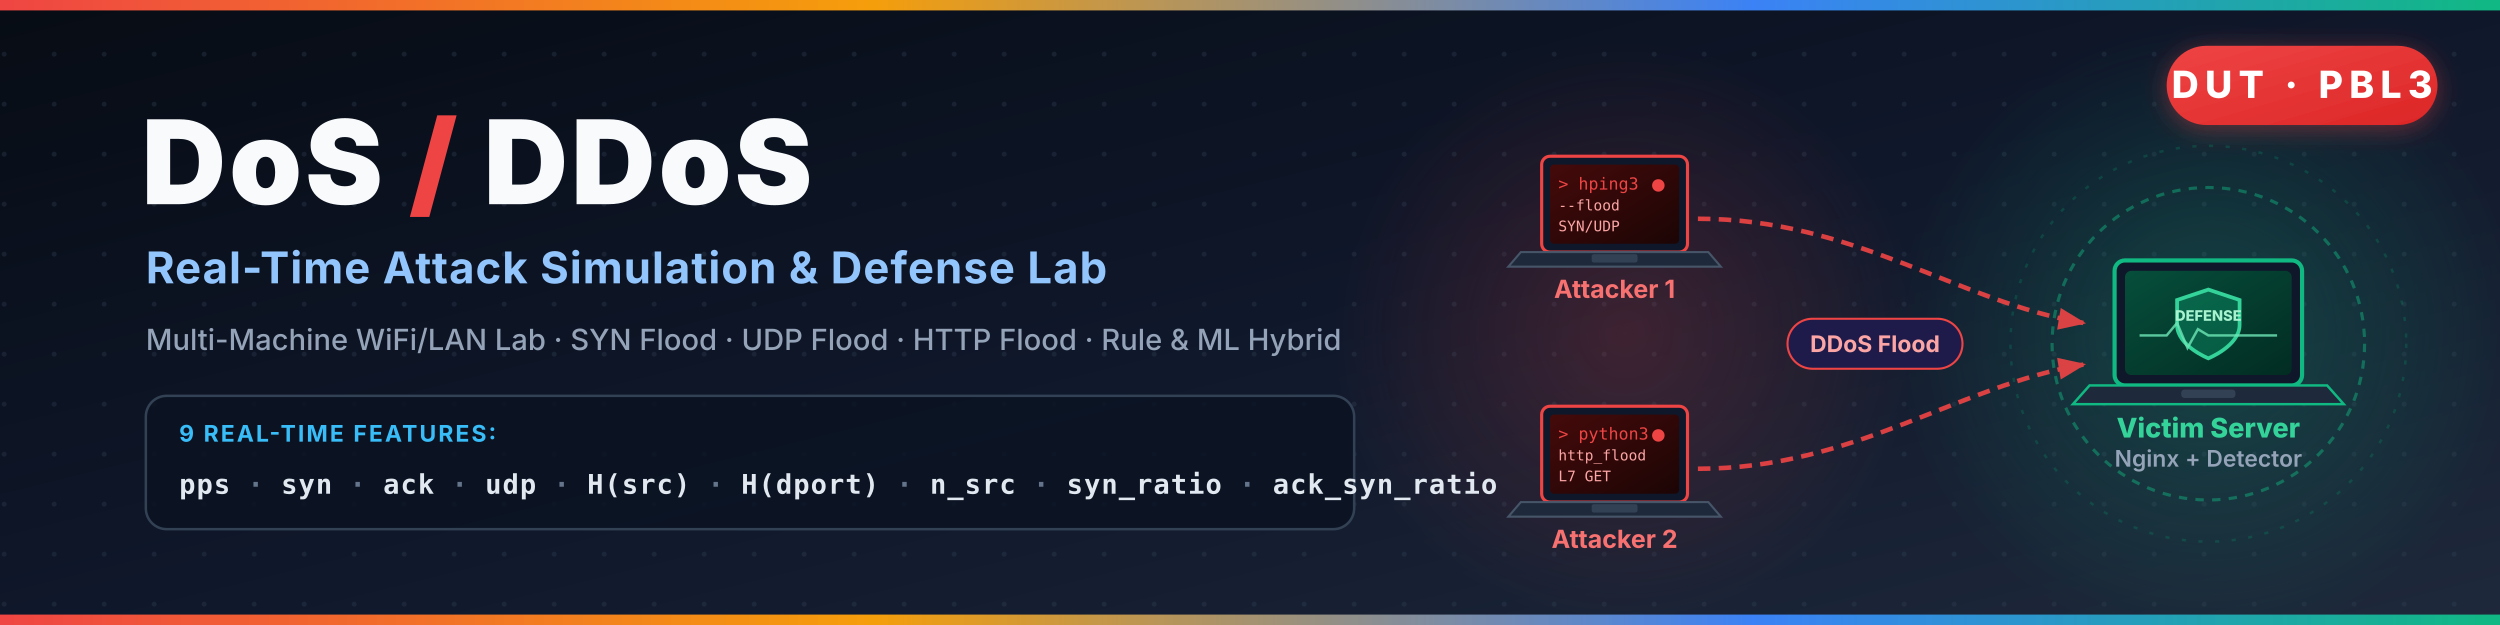
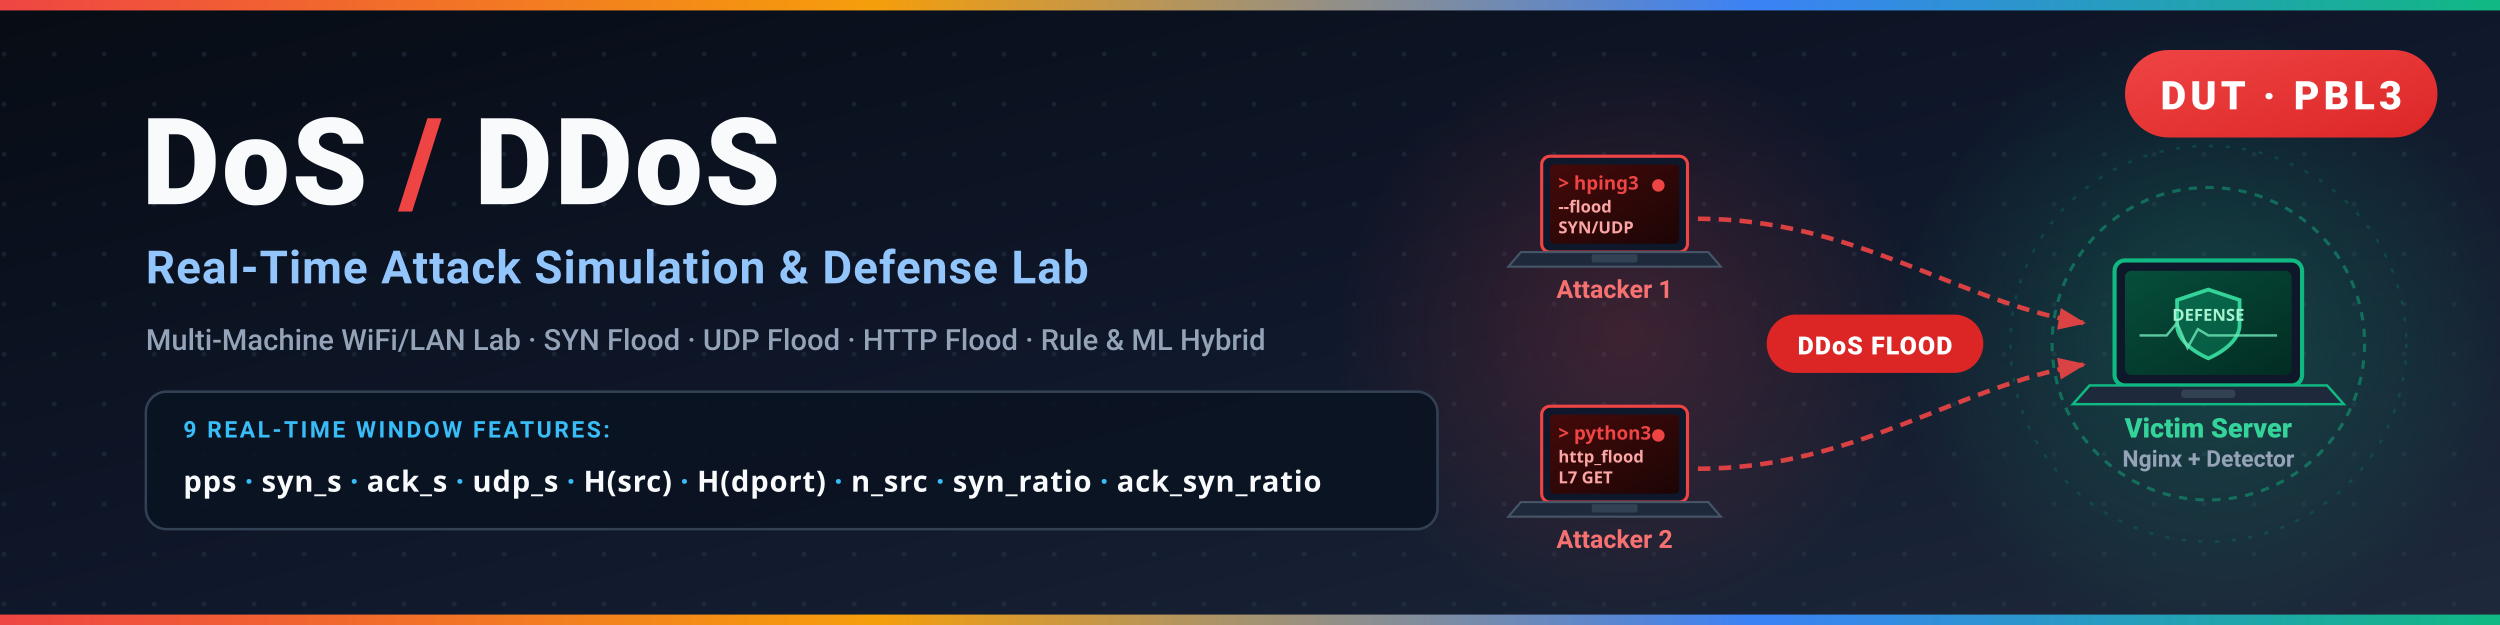
<svg xmlns="http://www.w3.org/2000/svg" width="1200" height="300" viewBox="0 0 1200 300" role="img" aria-label="DoS/DDoS Attack Simulation and Real-time Defense Lab - PBL3">
  <defs>
    <linearGradient id="bg" x1="0" y1="0" x2="1" y2="1">
      <stop offset="0%" stop-color="#070c14" />
      <stop offset="50%" stop-color="#0f172a" />
      <stop offset="100%" stop-color="#1e293b" />
    </linearGradient>
    <radialGradient id="glow-victim" cx="50%" cy="50%" r="50%">
      <stop offset="0%" stop-color="#10b981" stop-opacity="0.25" />
      <stop offset="100%" stop-color="#10b981" stop-opacity="0" />
    </radialGradient>
    <radialGradient id="glow-attack" cx="50%" cy="50%" r="50%">
      <stop offset="0%" stop-color="#ef4444" stop-opacity="0.20" />
      <stop offset="100%" stop-color="#ef4444" stop-opacity="0" />
    </radialGradient>
    <linearGradient id="badge-pbl3" x1="0" y1="0" x2="1" y2="1">
      <stop offset="0%" stop-color="#ef4444" />
      <stop offset="100%" stop-color="#dc2626" />
    </linearGradient>
    <linearGradient id="bar-gradient" x1="0" y1="0" x2="1" y2="0">
      <stop offset="0%" stop-color="#ef4444" />
      <stop offset="35%" stop-color="#f59e0b" />
      <stop offset="70%" stop-color="#3b82f6" />
      <stop offset="100%" stop-color="#10b981" />
    </linearGradient>
    <linearGradient id="laptop-screen-victim" x1="0" y1="0" x2="1" y2="1">
      <stop offset="0%" stop-color="#064e3b" />
      <stop offset="100%" stop-color="#022c22" />
    </linearGradient>
    <linearGradient id="laptop-screen-att" x1="0" y1="0" x2="1" y2="1">
      <stop offset="0%" stop-color="#450a0a" />
      <stop offset="100%" stop-color="#1c0505" />
    </linearGradient>
    <pattern id="dot-grid" width="24" height="24" patternUnits="userSpaceOnUse">
      <circle cx="2" cy="2" r="1.2" fill="#334155" fill-opacity="0.35" />
    </pattern>
    <marker id="arrow-red" viewBox="0 0 10 10" refX="9" refY="5" markerWidth="6" markerHeight="6" orient="auto-start-reverse">
      <path d="M 0 1 L 10 5 L 0 9 z" fill="#ef4444" />
    </marker>
  </defs>
  <rect width="1200" height="300" fill="url(#bg)" />
  <rect width="1200" height="300" fill="url(#dot-grid)" />
  <circle cx="780" cy="160" r="140" fill="url(#glow-attack)" />
  <circle cx="1060" cy="160" r="150" fill="url(#glow-victim)" />
  <rect x="0" y="0" width="1200" height="5" fill="url(#bar-gradient)" />
  <rect x="0" y="295" width="1200" height="5" fill="url(#bar-gradient)" />
-   <text x="68" y="98" font-family="'Inter', -apple-system, 'Segoe UI', Roboto, sans-serif" font-size="56" font-weight="900" fill="#f8fafc" letter-spacing="1.5">
+   <text x="68" y="98" font-family="'Segoe UI', -apple-system, BlinkMacSystemFont, Roboto, Helvetica, Arial, sans-serif" font-size="58" font-weight="900" fill="#f8fafc" letter-spacing="1">
    DoS <tspan fill="#ef4444">/</tspan> DDoS
  </text>
-   <text x="70" y="136" font-family="'Inter', -apple-system, 'Segoe UI', Roboto, sans-serif" font-size="21" font-weight="700" fill="#93c5fd" letter-spacing="0.5">
+   <text x="70" y="136" font-family="'Segoe UI', -apple-system, BlinkMacSystemFont, Roboto, Helvetica, Arial, sans-serif" font-size="22" font-weight="700" fill="#93c5fd" letter-spacing="0.5">
    Real-Time Attack Simulation &amp; Defense Lab
  </text>
-   <text x="70" y="168" font-family="'Inter', -apple-system, 'Segoe UI', Roboto, sans-serif" font-size="14" font-weight="500" fill="#94a3b8">
+   <text x="70" y="168" font-family="'Segoe UI', -apple-system, BlinkMacSystemFont, Roboto, Helvetica, Arial, sans-serif" font-size="14" font-weight="500" fill="#94a3b8">
    Multi-Machine WiFi/LAN Lab · SYN Flood · UDP Flood · HTTP Flood · Rule &amp; ML Hybrid
  </text>
-   <g transform="translate(70, 190)">
-     <rect width="580" height="64" rx="10" fill="#0b1322" fill-opacity="0.85" stroke="#334155" stroke-width="1.2" />
-     <text x="16" y="22" font-family="'Inter', -apple-system, sans-serif" font-size="11" font-weight="700" fill="#38bdf8" letter-spacing="1">
-       9 REAL-TIME FEATURES:
+   <g transform="translate(70, 188)">
+     <rect width="620" height="66" rx="10" fill="#0b1322" fill-opacity="0.9" stroke="#334155" stroke-width="1.2" />
+     <text x="18" y="22" font-family="'Segoe UI', -apple-system, BlinkMacSystemFont, Roboto, sans-serif" font-size="11" font-weight="700" fill="#38bdf8" letter-spacing="1.2">
+       9 REAL-TIME WINDOW FEATURES:
    </text>
-     <text x="16" y="47" font-family="'JetBrains Mono', Consolas, monospace" font-size="13" font-weight="600" fill="#e2e8f0" letter-spacing="0.5">
-       pps <tspan fill="#64748b">·</tspan>
-       syn <tspan fill="#64748b">·</tspan>
-       ack <tspan fill="#64748b">·</tspan>
-       udp <tspan fill="#64748b">·</tspan>
-       H(src) <tspan fill="#64748b">·</tspan>
-       H(dport) <tspan fill="#64748b">·</tspan>
-       n_src <tspan fill="#64748b">·</tspan>
-       syn_ratio <tspan fill="#64748b">·</tspan>
+     <text x="18" y="48" font-family="'Segoe UI', Consolas, 'Roboto Mono', monospace" font-size="14" font-weight="600" fill="#f8fafc" letter-spacing="0.4">
+       pps <tspan fill="#38bdf8">·</tspan>
+       syn_s <tspan fill="#38bdf8">·</tspan>
+       ack_s <tspan fill="#38bdf8">·</tspan>
+       udp_s <tspan fill="#38bdf8">·</tspan>
+       H(src) <tspan fill="#38bdf8">·</tspan>
+       H(dport) <tspan fill="#38bdf8">·</tspan>
+       n_src <tspan fill="#38bdf8">·</tspan>
+       syn_ratio <tspan fill="#38bdf8">·</tspan>
      ack_syn_ratio
    </text>
  </g>
-   <g transform="translate(1040, 22)">
-     <rect width="130" height="38" rx="19" fill="url(#badge-pbl3)" filter="drop-shadow(0 2px 6px rgba(239, 68, 68, 0.4))" />
-     <text x="65" y="25" font-family="'Inter', -apple-system, sans-serif" font-size="18" font-weight="800" fill="#ffffff" text-anchor="middle" letter-spacing="3">DUT · PBL3</text>
+   <g transform="translate(1020, 24)">
+     <rect width="150" height="42" rx="21" fill="url(#badge-pbl3)" />
+     <text x="75" y="22" font-family="'Segoe UI', -apple-system, BlinkMacSystemFont, Roboto, Helvetica, Arial, sans-serif" font-size="19" font-weight="800" fill="#ffffff" text-anchor="middle" dominant-baseline="central" letter-spacing="2">DUT · PBL3</text>
  </g>
  <circle cx="1060" cy="165" r="75" fill="none" stroke="#10b981" stroke-width="1.5" stroke-dasharray="4 4" opacity="0.45" />
  <circle cx="1060" cy="165" r="95" fill="none" stroke="#059669" stroke-width="1.2" stroke-dasharray="2 6" opacity="0.25" />
  <path d="M 815 105 C 890 105, 940 145, 1000 155" fill="none" stroke="#ef4444" stroke-width="2.2" stroke-dasharray="6 4" marker-end="url(#arrow-red)" opacity="0.9" />
  <path d="M 815 225 C 890 225, 940 185, 1000 175" fill="none" stroke="#ef4444" stroke-width="2.2" stroke-dasharray="6 4" marker-end="url(#arrow-red)" opacity="0.9" />
  <g transform="translate(900, 165)">
-     <rect x="-42" y="-12" width="84" height="24" rx="12" fill="#1e1b4b" stroke="#ef4444" stroke-width="1" />
-     <text x="0" y="4" font-family="'Inter', -apple-system, sans-serif" font-size="11" font-weight="700" fill="#fca5a5" text-anchor="middle">DDoS Flood</text>
+     <rect x="-52" y="-14" width="104" height="28" rx="14" fill="#dc2626" />
+     <text x="0" y="1" font-family="'Segoe UI', -apple-system, BlinkMacSystemFont, Roboto, sans-serif" font-size="12" font-weight="800" fill="#ffffff" text-anchor="middle" dominant-baseline="central" letter-spacing="0.5">DDoS FLOOD</text>
  </g>
  <g transform="translate(740, 75)">
    <rect x="0" y="0" width="70" height="46" rx="4" fill="#0f172a" stroke="#ef4444" stroke-width="1.5" />
    <rect x="4" y="4" width="62" height="38" rx="2" fill="url(#laptop-screen-att)" />
-     <text x="8" y="16" font-family="monospace" font-size="8" fill="#ef4444">&gt; hping3</text>
-     <text x="8" y="26" font-family="monospace" font-size="7" fill="#fca5a5">--flood</text>
-     <text x="8" y="36" font-family="monospace" font-size="7" fill="#fca5a5">SYN/UDP</text>
+     <text x="8" y="16" font-family="'Segoe UI', Consolas, monospace" font-size="9" font-weight="700" fill="#ef4444">&gt; hping3</text>
+     <text x="8" y="27" font-family="'Segoe UI', Consolas, monospace" font-size="8" font-weight="600" fill="#fca5a5">--flood</text>
+     <text x="8" y="37" font-family="'Segoe UI', Consolas, monospace" font-size="8" font-weight="600" fill="#fca5a5">SYN/UDP</text>
    <circle cx="56" cy="14" r="3" fill="#ef4444" />
    <path d="M -10 46 L 80 46 L 86 53 L -16 53 Z" fill="#1e293b" stroke="#475569" stroke-width="1" />
    <rect x="24" y="47" width="22" height="4" rx="1" fill="#334155" />
-     <text x="35" y="68" font-family="'Inter', -apple-system, sans-serif" font-size="12" font-weight="700" fill="#f87171" text-anchor="middle">
+     <text x="35" y="68" font-family="'Segoe UI', -apple-system, BlinkMacSystemFont, Roboto, sans-serif" font-size="12" font-weight="700" fill="#f87171" text-anchor="middle">
      Attacker 1
    </text>
  </g>
  <g transform="translate(740, 195)">
    <rect x="0" y="0" width="70" height="46" rx="4" fill="#0f172a" stroke="#ef4444" stroke-width="1.5" />
    <rect x="4" y="4" width="62" height="38" rx="2" fill="url(#laptop-screen-att)" />
-     <text x="8" y="16" font-family="monospace" font-size="8" fill="#ef4444">&gt; python3</text>
-     <text x="8" y="26" font-family="monospace" font-size="7" fill="#fca5a5">http_flood</text>
-     <text x="8" y="36" font-family="monospace" font-size="7" fill="#fca5a5">L7 GET</text>
+     <text x="8" y="16" font-family="'Segoe UI', Consolas, monospace" font-size="9" font-weight="700" fill="#ef4444">&gt; python3</text>
+     <text x="8" y="27" font-family="'Segoe UI', Consolas, monospace" font-size="8" font-weight="600" fill="#fca5a5">http_flood</text>
+     <text x="8" y="37" font-family="'Segoe UI', Consolas, monospace" font-size="8" font-weight="600" fill="#fca5a5">L7 GET</text>
    <circle cx="56" cy="14" r="3" fill="#ef4444" />
    <path d="M -10 46 L 80 46 L 86 53 L -16 53 Z" fill="#1e293b" stroke="#475569" stroke-width="1" />
    <rect x="24" y="47" width="22" height="4" rx="1" fill="#334155" />
-     <text x="35" y="68" font-family="'Inter', -apple-system, sans-serif" font-size="12" font-weight="700" fill="#f87171" text-anchor="middle">
+     <text x="35" y="68" font-family="'Segoe UI', -apple-system, BlinkMacSystemFont, Roboto, sans-serif" font-size="12" font-weight="700" fill="#f87171" text-anchor="middle">
      Attacker 2
    </text>
  </g>
  <g transform="translate(1015, 125)">
    <rect x="0" y="0" width="90" height="60" rx="5" fill="#0f172a" stroke="#10b981" stroke-width="2" />
    <rect x="5" y="5" width="80" height="50" rx="3" fill="url(#laptop-screen-victim)" />
    <path d="M 45 14 L 60 19 L 60 31 C 60 41 45 47 45 47 C 45 47 30 41 30 31 L 30 19 Z" fill="#10b981" fill-opacity="0.3" stroke="#34d399" stroke-width="1.8" />
    <path d="M 12 36 L 25 36 L 30 30 L 35 42 L 40 33 L 45 36 L 78 36" fill="none" stroke="#6ee7b7" stroke-width="1.2" opacity="0.8" />
-     <text x="45" y="29" font-family="'Inter', sans-serif" font-size="7" font-weight="800" fill="#a7f3d0" text-anchor="middle">DEFENSE</text>
+     <text x="45" y="29" font-family="'Segoe UI', sans-serif" font-size="8" font-weight="800" fill="#a7f3d0" text-anchor="middle">DEFENSE</text>
    <path d="M -12 60 L 102 60 L 110 69 L -20 69 Z" fill="#1e293b" stroke="#10b981" stroke-width="1.2" />
    <rect x="32" y="62" width="26" height="4" rx="1.5" fill="#334155" />
-     <text x="45" y="85" font-family="'Inter', -apple-system, sans-serif" font-size="13" font-weight="800" fill="#34d399" text-anchor="middle">
+     <text x="45" y="85" font-family="'Segoe UI', -apple-system, BlinkMacSystemFont, Roboto, sans-serif" font-size="13" font-weight="800" fill="#34d399" text-anchor="middle">
      Victim Server
    </text>
-     <text x="45" y="99" font-family="'Inter', -apple-system, sans-serif" font-size="11" font-weight="600" fill="#94a3b8" text-anchor="middle">
+     <text x="45" y="99" font-family="'Segoe UI', -apple-system, BlinkMacSystemFont, Roboto, sans-serif" font-size="11" font-weight="600" fill="#94a3b8" text-anchor="middle">
      Nginx + Detector
    </text>
  </g>
</svg>
